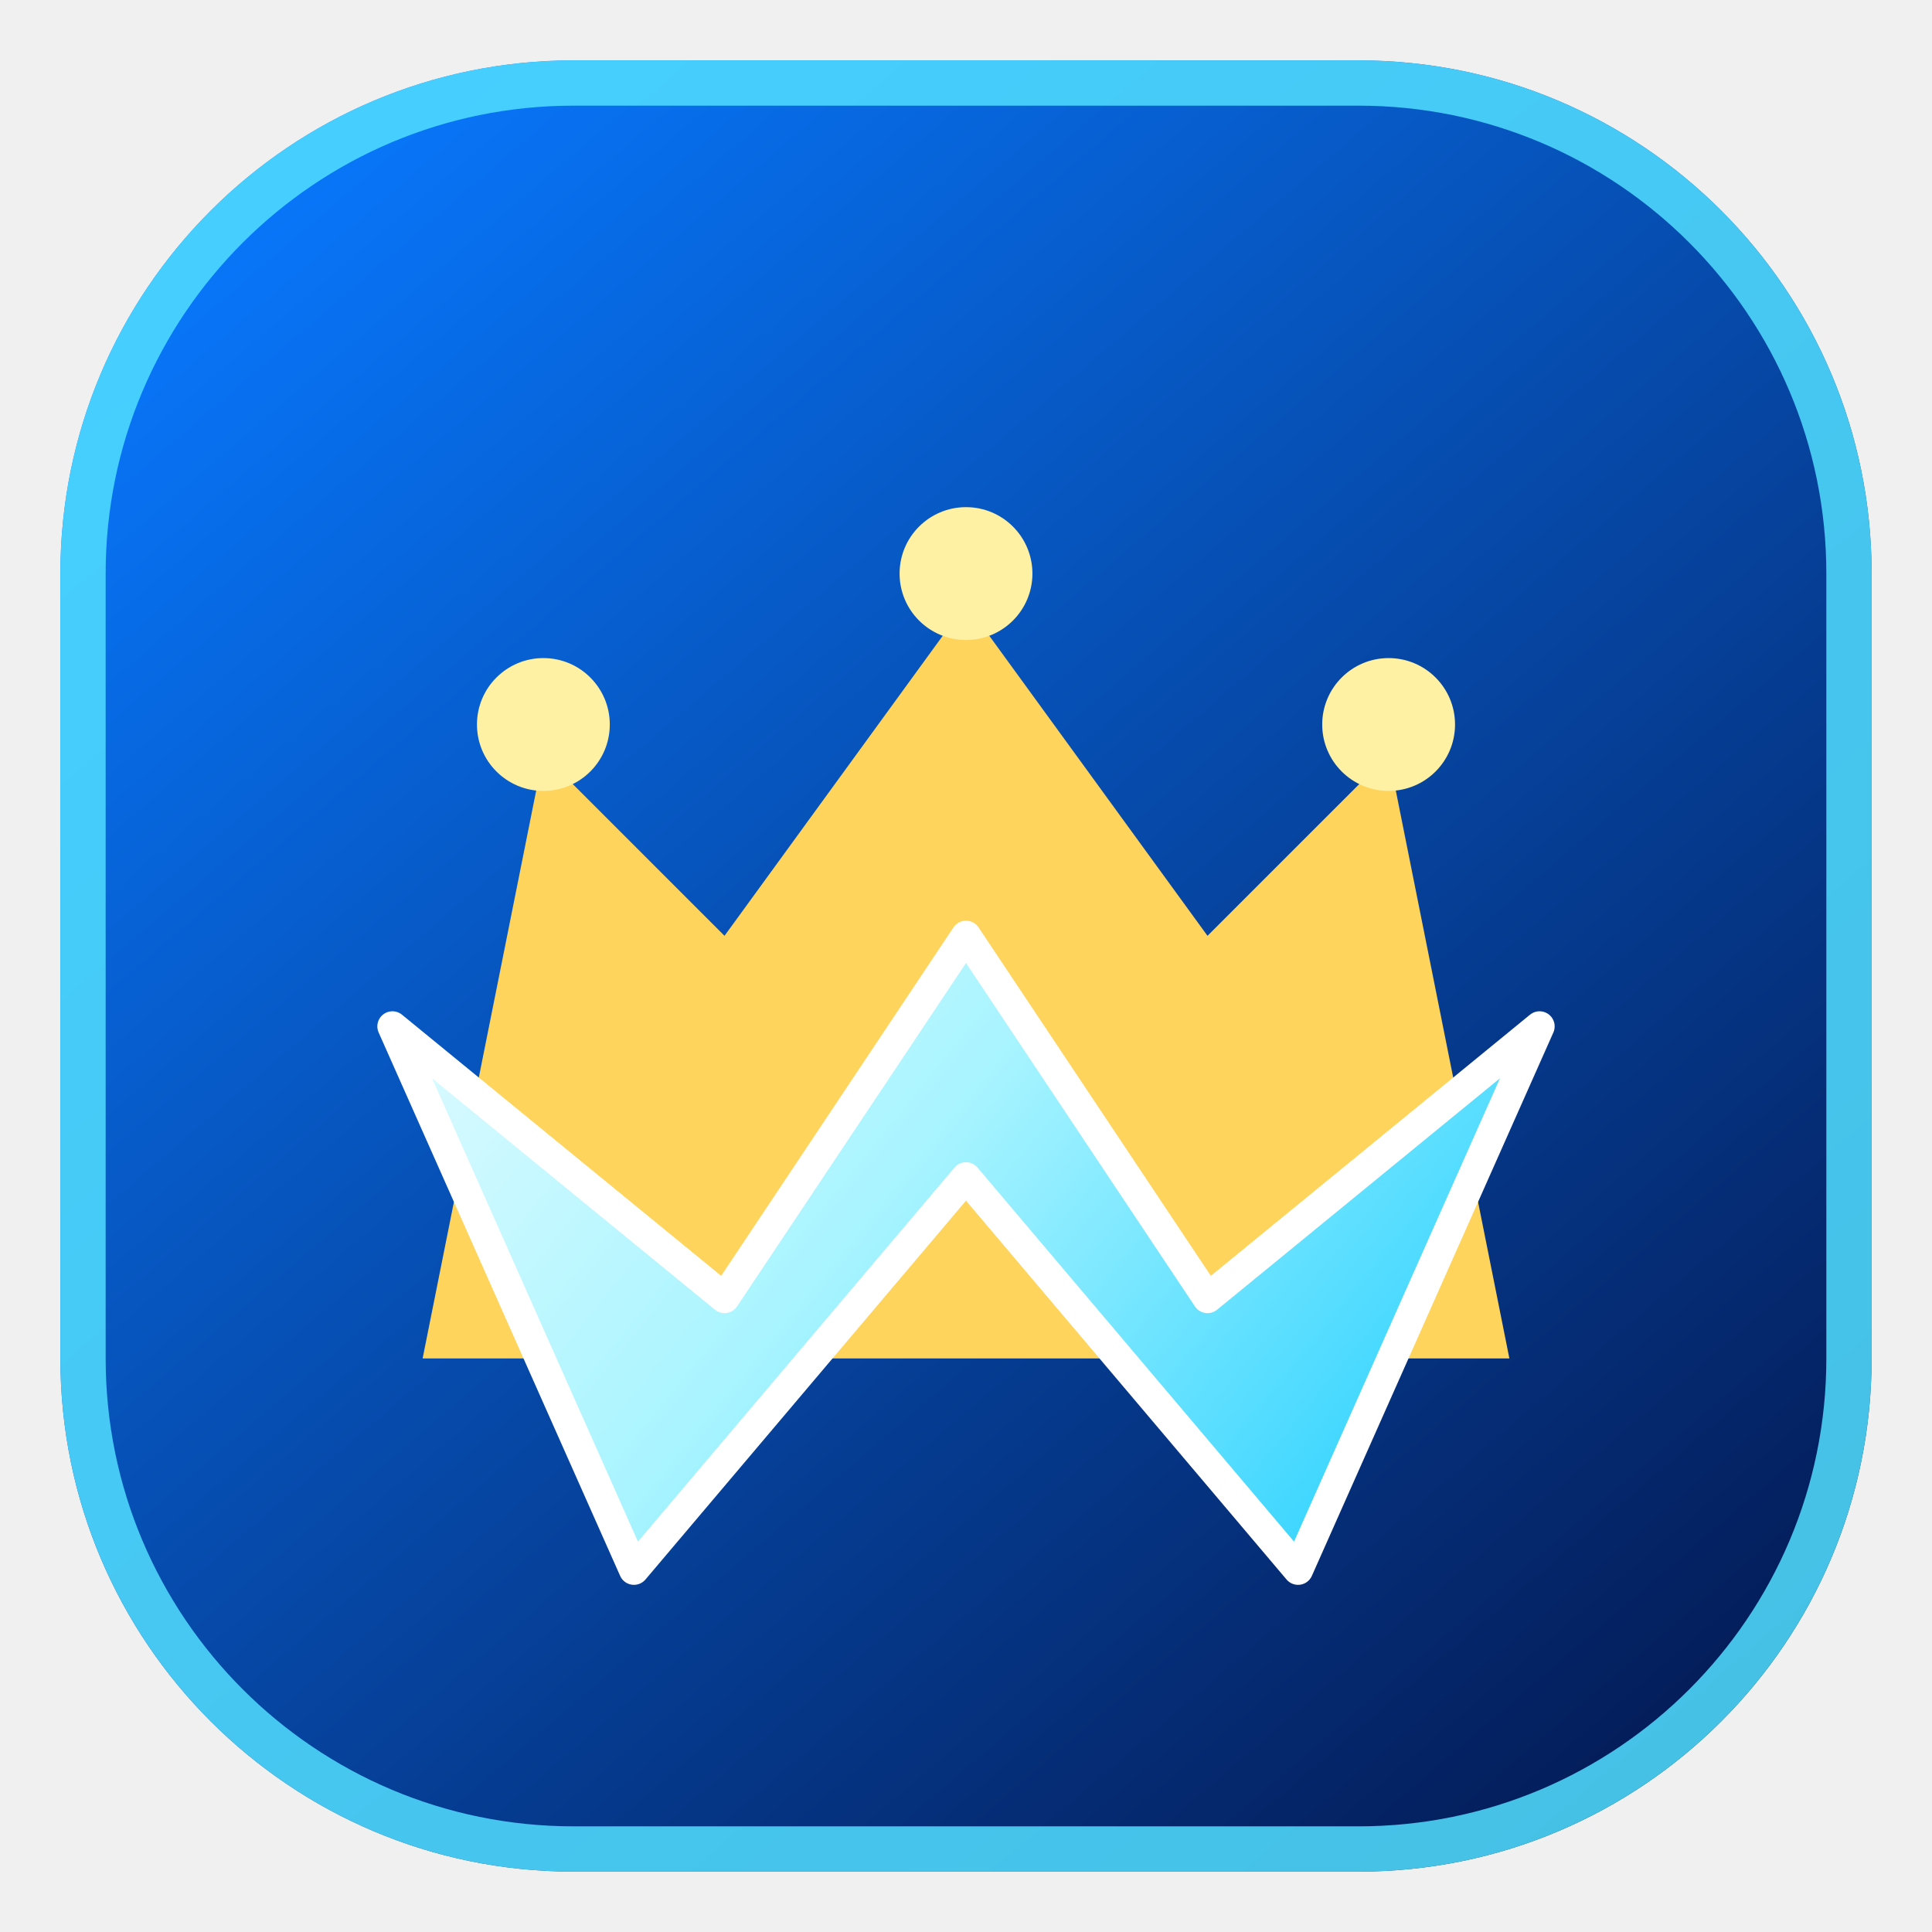
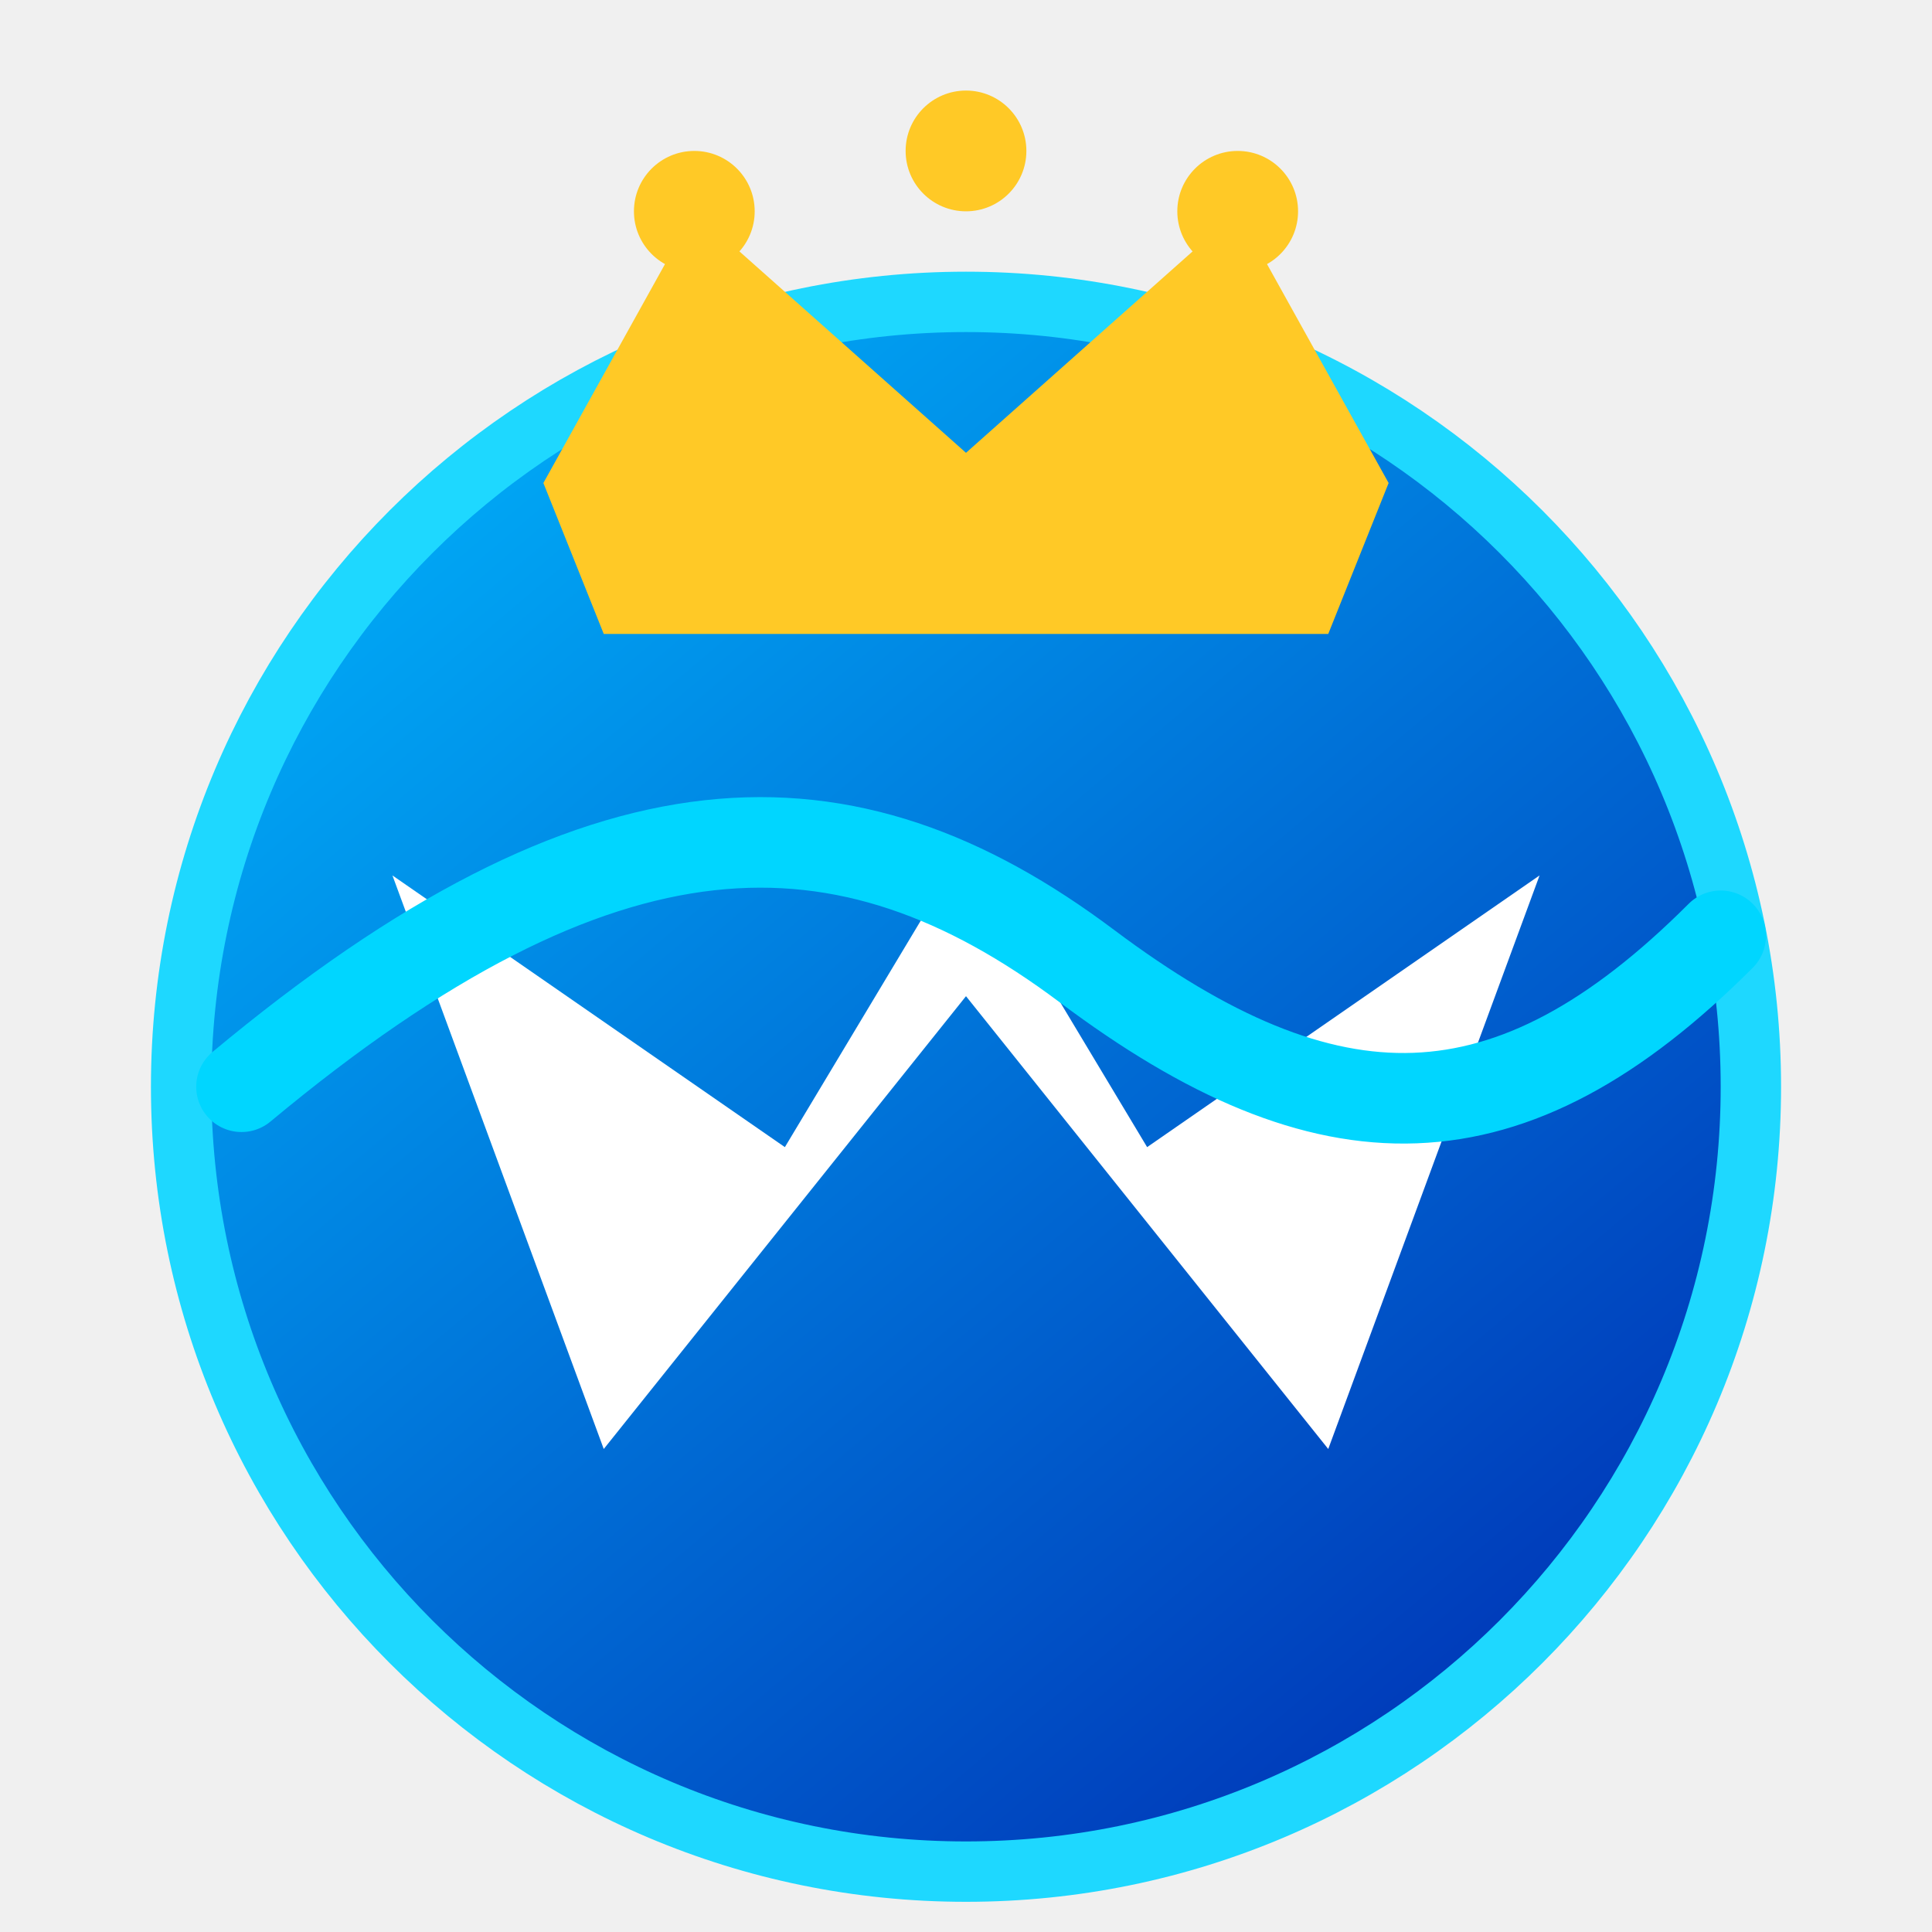
<svg xmlns="http://www.w3.org/2000/svg" viewBox="0 0 64 64">
  <defs>
-     <linearGradient id="bg" x1="8" y1="4" x2="56" y2="60" gradientUnits="userSpaceOnUse">
-       <stop stop-color="#0879ff" />
-       <stop offset="1" stop-color="#041a54" />
-     </linearGradient>
-     <linearGradient id="mark" x1="13" y1="17" x2="51" y2="48" gradientUnits="userSpaceOnUse">
-       <stop stop-color="#fff" />
-       <stop offset=".55" stop-color="#a8f4ff" />
-       <stop offset="1" stop-color="#25cfff" />
+     <linearGradient id="blue" x1="10" y1="8" x2="53" y2="59" gradientUnits="userSpaceOnUse">
+       <stop stop-color="#00baff" />
+       <stop offset="1" stop-color="#0030b4" />
    </linearGradient>
  </defs>
-   <rect x="2" y="2" width="60" height="60" rx="17" fill="url(#bg)" />
-   <rect x="2.75" y="2.75" width="58.5" height="58.5" rx="16.25" fill="none" stroke="#52deff" stroke-opacity=".85" stroke-width="1.5" />
-   <path d="m18 25 6 6 8-11 8 11 6-6 4 20H14l4-20Z" fill="#ffd45c" />
-   <circle cx="18" cy="24" r="2.2" fill="#fff1a3" />
-   <circle cx="32" cy="19" r="2.2" fill="#fff1a3" />
-   <circle cx="46" cy="24" r="2.2" fill="#fff1a3" />
-   <path d="m13 34 8 18 11-13 11 13 8-18-11 9-8-12-8 12-11-9Z" fill="url(#mark)" stroke="#fff" stroke-linejoin="round" stroke-width="1" />
+   <circle cx="32" cy="36" r="26" fill="url(#blue)" stroke="#1ed8ff" stroke-width="2" />
+   <path d="m18 16 5-9 9 8 9-8 5 9-2 5H20z" fill="#ffc926" />
+   <circle cx="23" cy="7" r="2" fill="#ffc926" />
+   <circle cx="32" cy="5" r="2" fill="#ffc926" />
+   <circle cx="41" cy="7" r="2" fill="#ffc926" />
+   <path d="m13 29 7 19 12-15 12 15 7-19-13 9-6-10-6 10z" fill="#fff" />
+   <path d="M8 36c12-10 20-10 28-4s14 6 21-1" fill="none" stroke="#00d6ff" stroke-linecap="round" stroke-width="3" />
</svg>
